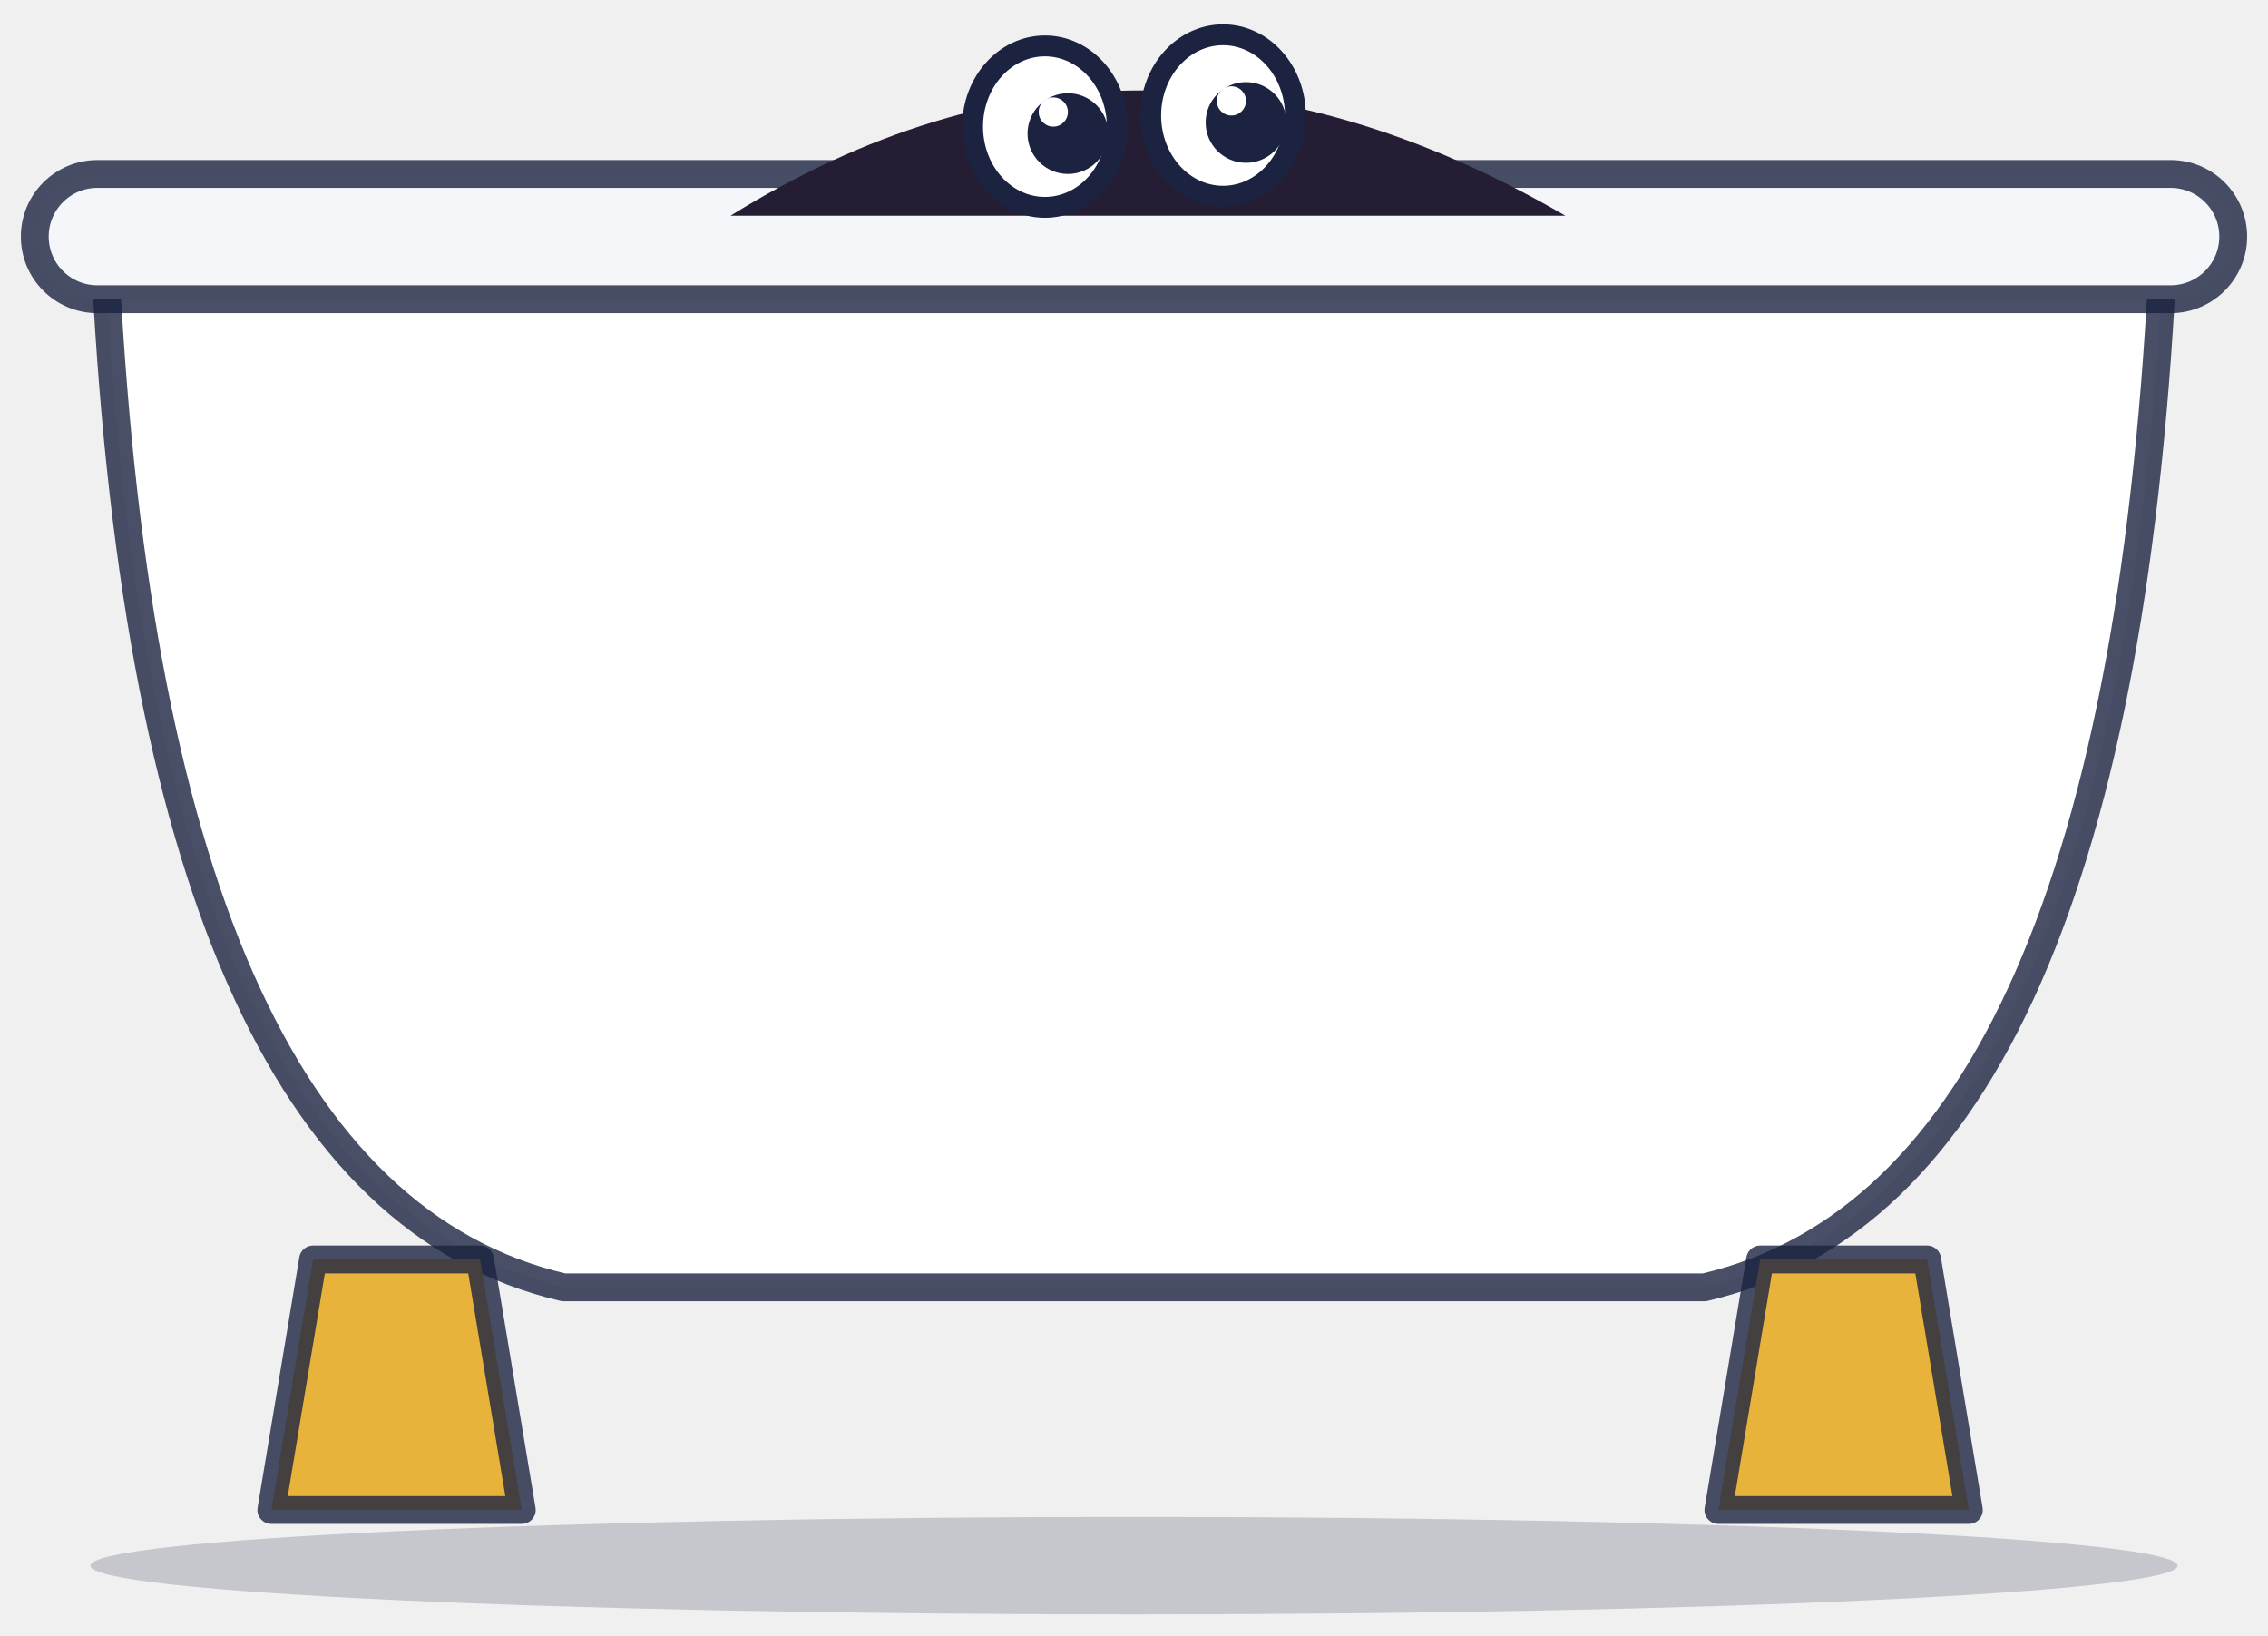
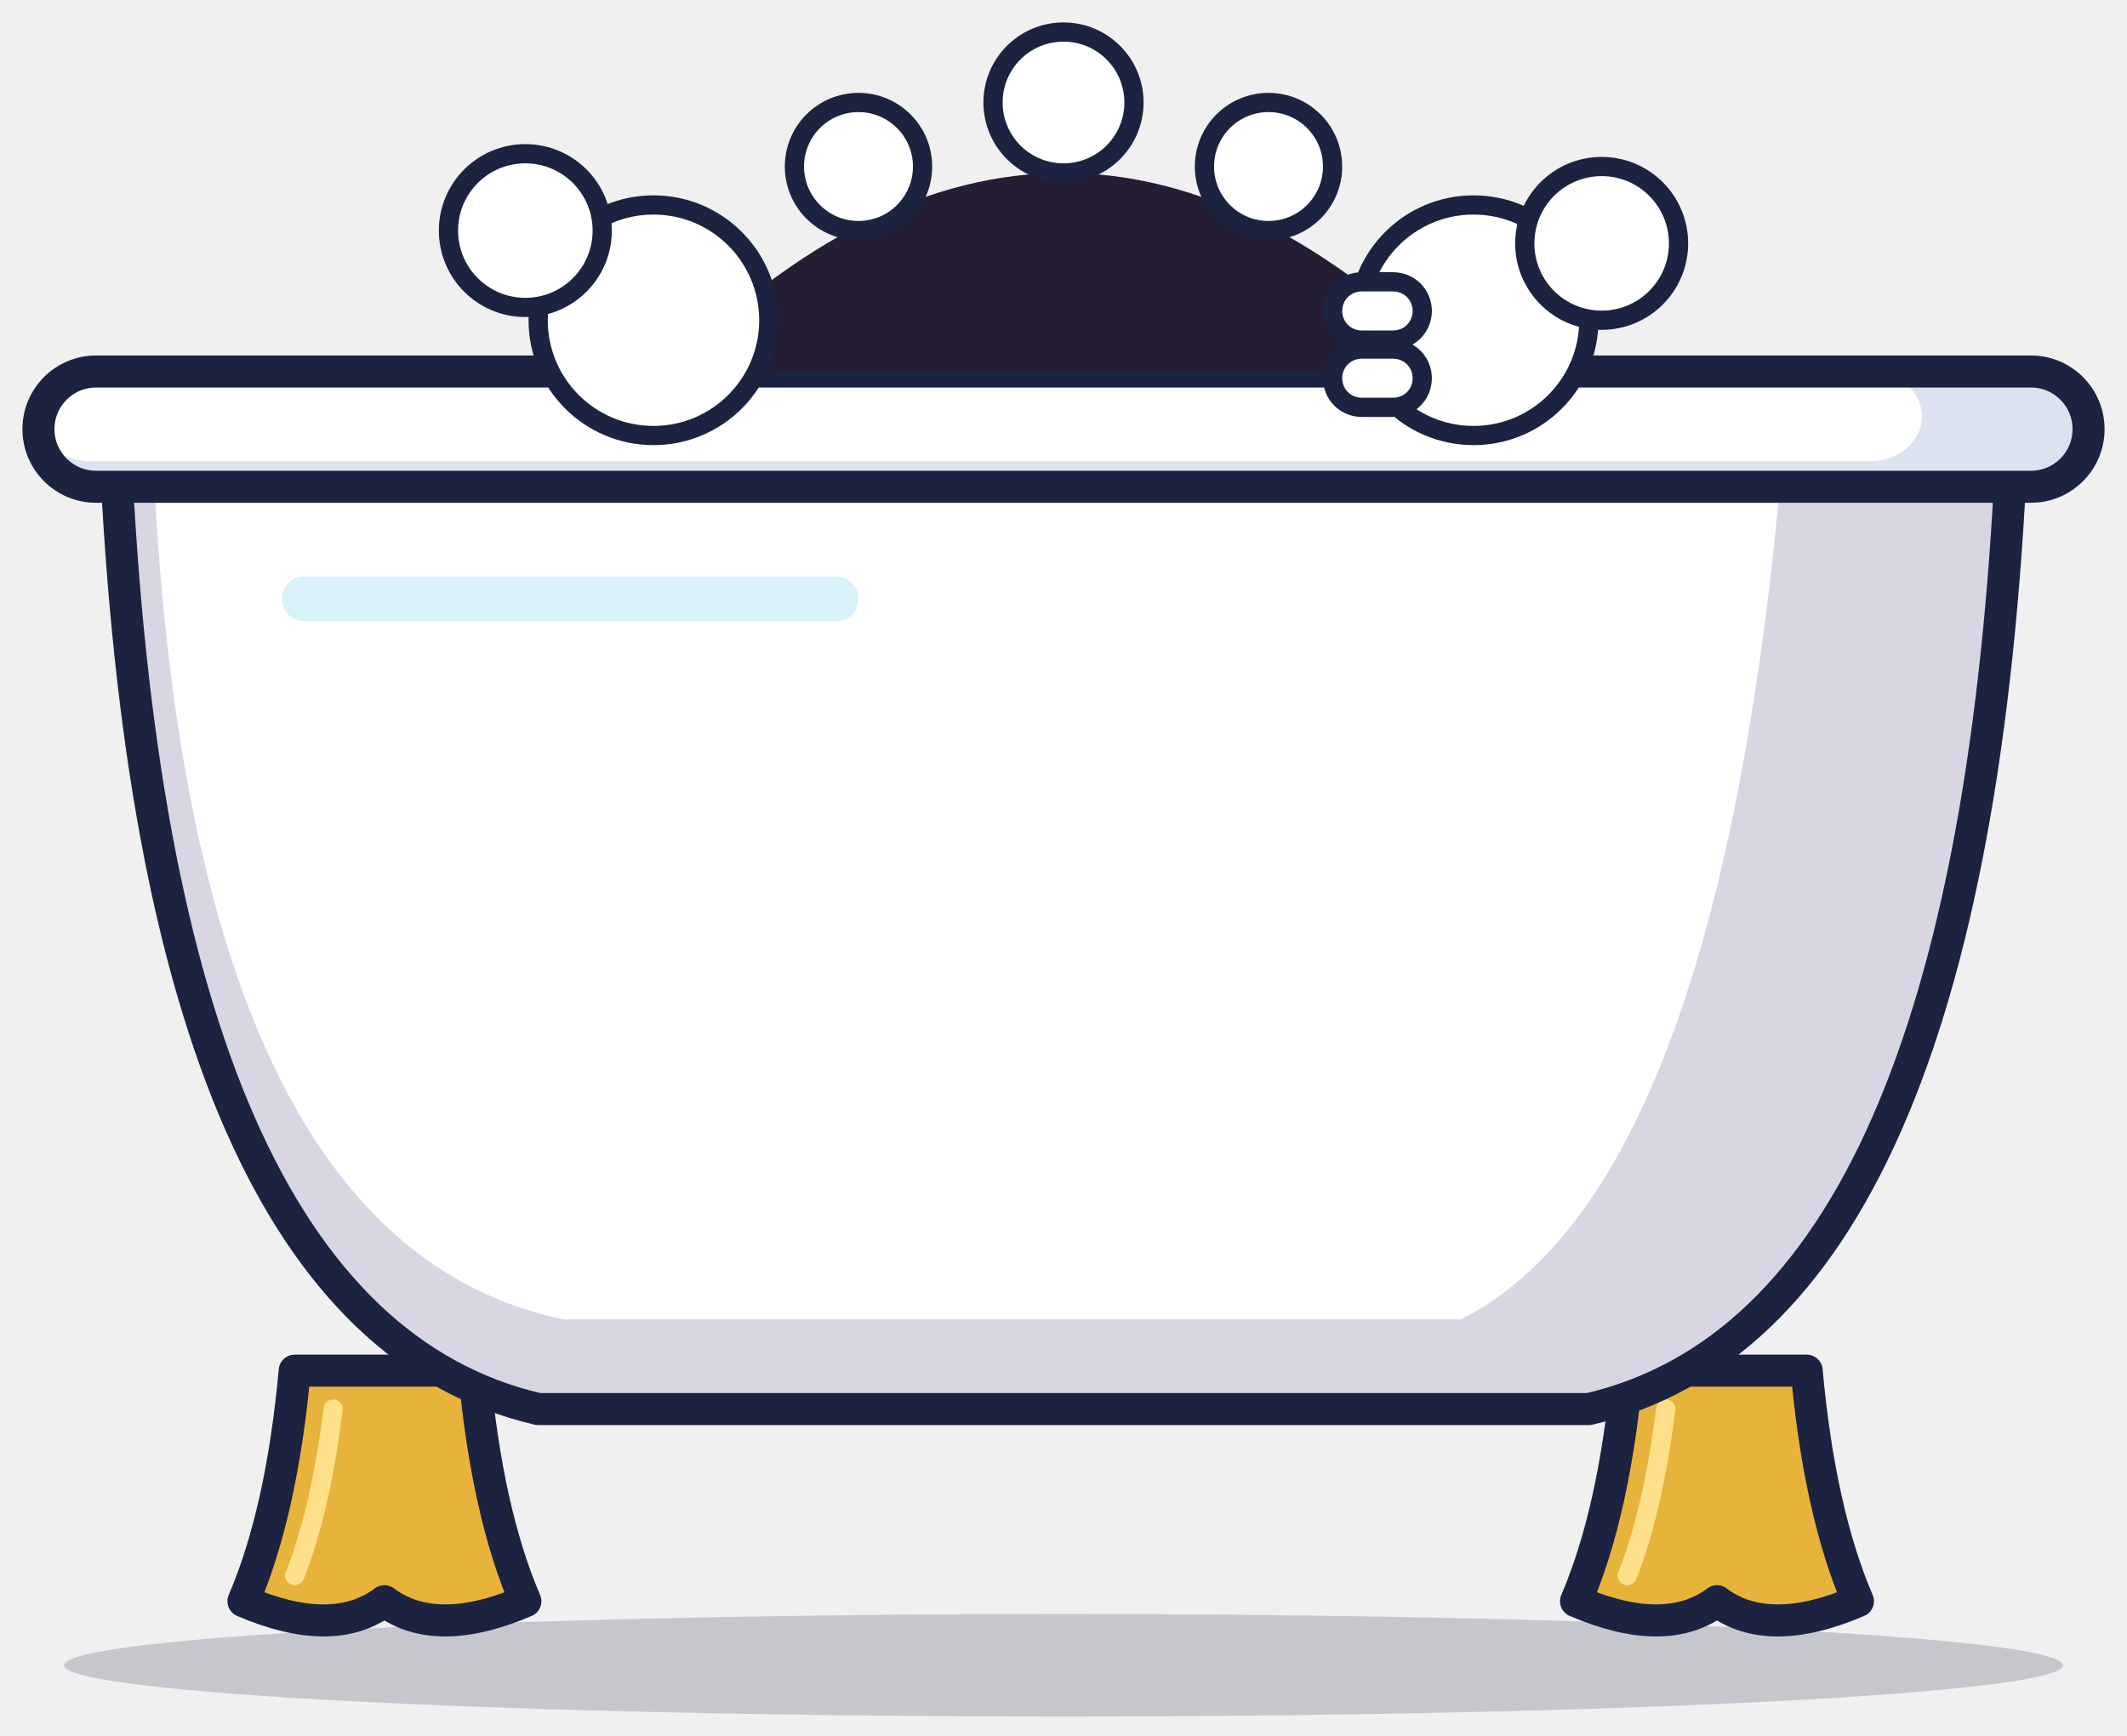
- <svg xmlns="http://www.w3.org/2000/svg" width="326" height="235" viewBox="0 0 326 235">
-   <ellipse cx="163" cy="225" rx="150" ry="7" fill="#1B2340" fill-opacity="0.2" />
-   <path d="M15 35L311 35Q305 171 245 185L81 185Q21 171 15 35Z" fill="#FFFFFF" />
-   <path d="M15 35L311 35Q305 171 245 185L81 185Q21 171 15 35Z" fill="none" stroke="#1B2340" stroke-width="4" stroke-opacity="0.8" stroke-linejoin="round" stroke-linecap="round" />
-   <rect x="5" y="25" width="316" height="18" rx="9" fill="#F4F6FA" />
-   <rect x="5" y="25" width="316" height="18" rx="9" fill="none" stroke="#1B2340" stroke-width="4" stroke-opacity="0.8" stroke-linejoin="round" />
-   <path d="M45 181L69 181L75 217L39 217Z" fill="#E8B33A" />
-   <path d="M45 181L69 181L75 217L39 217Z" fill="none" stroke="#1B2340" stroke-width="4" stroke-opacity="0.8" stroke-linejoin="round" stroke-linecap="round" />
-   <path d="M253 181L277 181L283 217L247 217Z" fill="#E8B33A" />
-   <path d="M253 181L277 181L283 217L247 217Z" fill="none" stroke="#1B2340" stroke-width="4" stroke-opacity="0.8" stroke-linejoin="round" stroke-linecap="round" />
-   <path d="M105 31Q163 -5 225 31Z" fill="#241D33" />
-   <ellipse cx="150.2" cy="18.2" rx="10.4" ry="11.6" fill="#FFFFFF" />
-   <ellipse cx="150.2" cy="18.2" rx="10.4" ry="11.6" fill="none" stroke="#1B2340" stroke-width="3" stroke-linejoin="round" />
-   <circle cx="153.5" cy="19.2" r="5.8" fill="#1B2340" />
-   <circle cx="151.4" cy="16.1" r="2.1" fill="#FFFFFF" />
-   <ellipse cx="175.8" cy="16.6" rx="10.4" ry="11.6" fill="#FFFFFF" />
-   <ellipse cx="175.8" cy="16.6" rx="10.4" ry="11.6" fill="none" stroke="#1B2340" stroke-width="3" stroke-linejoin="round" />
-   <circle cx="179.1" cy="17.6" r="5.8" fill="#1B2340" />
-   <circle cx="177" cy="14.5" r="2.1" fill="#FFFFFF" />
+ <svg xmlns="http://www.w3.org/2000/svg" width="332" height="271" viewBox="0 0 332 271">
+   <ellipse cx="166" cy="260" rx="156" ry="8" fill="#1B2340" fill-opacity="0.2" />
+   <path d="M46 214L74 214Q76 236 82 250Q68 256 60 250Q52 256 38 250Q44 236 46 214Z" fill="#E8B33A" />
+   <path d="M52 220Q50 236 46 246" fill="none" stroke="#FFE08A" stroke-width="3" stroke-linejoin="round" stroke-linecap="round" />
+   <path d="M46 214L74 214Q76 236 82 250Q68 256 60 250Q52 256 38 250Q44 236 46 214Z" fill="none" stroke="#1B2340" stroke-width="5" stroke-linejoin="round" stroke-linecap="round" />
+   <path d="M254 214L282 214Q284 236 290 250Q276 256 268 250Q260 256 246 250Q252 236 254 214Z" fill="#E8B33A" />
+   <path d="M260 220Q258 236 254 246" fill="none" stroke="#FFE08A" stroke-width="3" stroke-linejoin="round" stroke-linecap="round" />
+   <path d="M254 214L282 214Q284 236 290 250Q276 256 268 250Q260 256 246 250Q252 236 254 214Z" fill="none" stroke="#1B2340" stroke-width="5" stroke-linejoin="round" stroke-linecap="round" />
+   <path d="M18 70L314 70Q308 206 248 220L84 220Q24 206 18 70Z" fill="#D9D6E4" />
+   <path d="M24 74L278 74Q268 186 228 206L88 206Q30 194 24 74Z" fill="#FFFFFF" />
+   <rect x="44" y="90" width="90" height="7" rx="3.5" fill="#CFEFF7" fill-opacity="0.8" />
+   <path d="M18 70L314 70Q308 206 248 220L84 220Q24 206 18 70Z" fill="none" stroke="#1B2340" stroke-width="5" stroke-linejoin="round" stroke-linecap="round" />
+   <rect x="6" y="58" width="320" height="18" rx="9" fill="#DDE3EE" />
+   <rect x="6" y="58" width="294" height="14" rx="8" fill="#FFFFFF" />
+   <rect x="6" y="58" width="320" height="18" rx="9" fill="none" stroke="#1B2340" stroke-width="5" stroke-linejoin="round" />
+   <path d="M104 58Q166 -4 228 58Z" fill="#241D33" />
+   <circle cx="102" cy="50" r="18" fill="#FFFFFF" stroke="#1B2340" stroke-width="3" stroke-linejoin="round" />
+   <circle cx="82" cy="36" r="12" fill="#FFFFFF" stroke="#1B2340" stroke-width="3" stroke-linejoin="round" />
+   <circle cx="230" cy="50" r="18" fill="#FFFFFF" stroke="#1B2340" stroke-width="3" stroke-linejoin="round" />
+   <circle cx="250" cy="38" r="12" fill="#FFFFFF" stroke="#1B2340" stroke-width="3" stroke-linejoin="round" />
+   <circle cx="166" cy="16" r="11" fill="#FFFFFF" stroke="#1B2340" stroke-width="3" stroke-linejoin="round" />
+   <circle cx="134" cy="26" r="10" fill="#FFFFFF" stroke="#1B2340" stroke-width="3" stroke-linejoin="round" />
+   <circle cx="198" cy="26" r="10" fill="#FFFFFF" stroke="#1B2340" stroke-width="3" stroke-linejoin="round" />
+   <path d="M212.6 44L217.4 44C220 44 222 46 222 48.6L222 48.5C222 51.1 220 53.1 217.4 53.1L212.6 53.1C210 53.1 208 51.1 208 48.5L208 48.6C208 46 210 44 212.6 44Z" fill="#FFFFFF" />
+   <path d="M212.6 44L217.4 44C220 44 222 46 222 48.6L222 48.5C222 51.1 220 53.1 217.4 53.1L212.6 53.1C210 53.1 208 51.1 208 48.5L208 48.6C208 46 210 44 212.6 44Z" fill="none" stroke="#1B2340" stroke-width="3" stroke-linejoin="round" stroke-linecap="round" />
+   <path d="M212.6 54.5L217.4 54.5C220 54.5 222 56.5 222 59.1L222 59C222 61.6 220 63.6 217.4 63.6L212.6 63.6C210 63.6 208 61.6 208 59L208 59.1C208 56.5 210 54.5 212.6 54.5Z" fill="#FFFFFF" />
+   <path d="M212.6 54.5L217.4 54.5C220 54.5 222 56.5 222 59.1L222 59C222 61.6 220 63.6 217.4 63.6L212.6 63.6C210 63.6 208 61.6 208 59L208 59.1C208 56.5 210 54.5 212.6 54.5Z" fill="none" stroke="#1B2340" stroke-width="3" stroke-linejoin="round" stroke-linecap="round" />
</svg>
